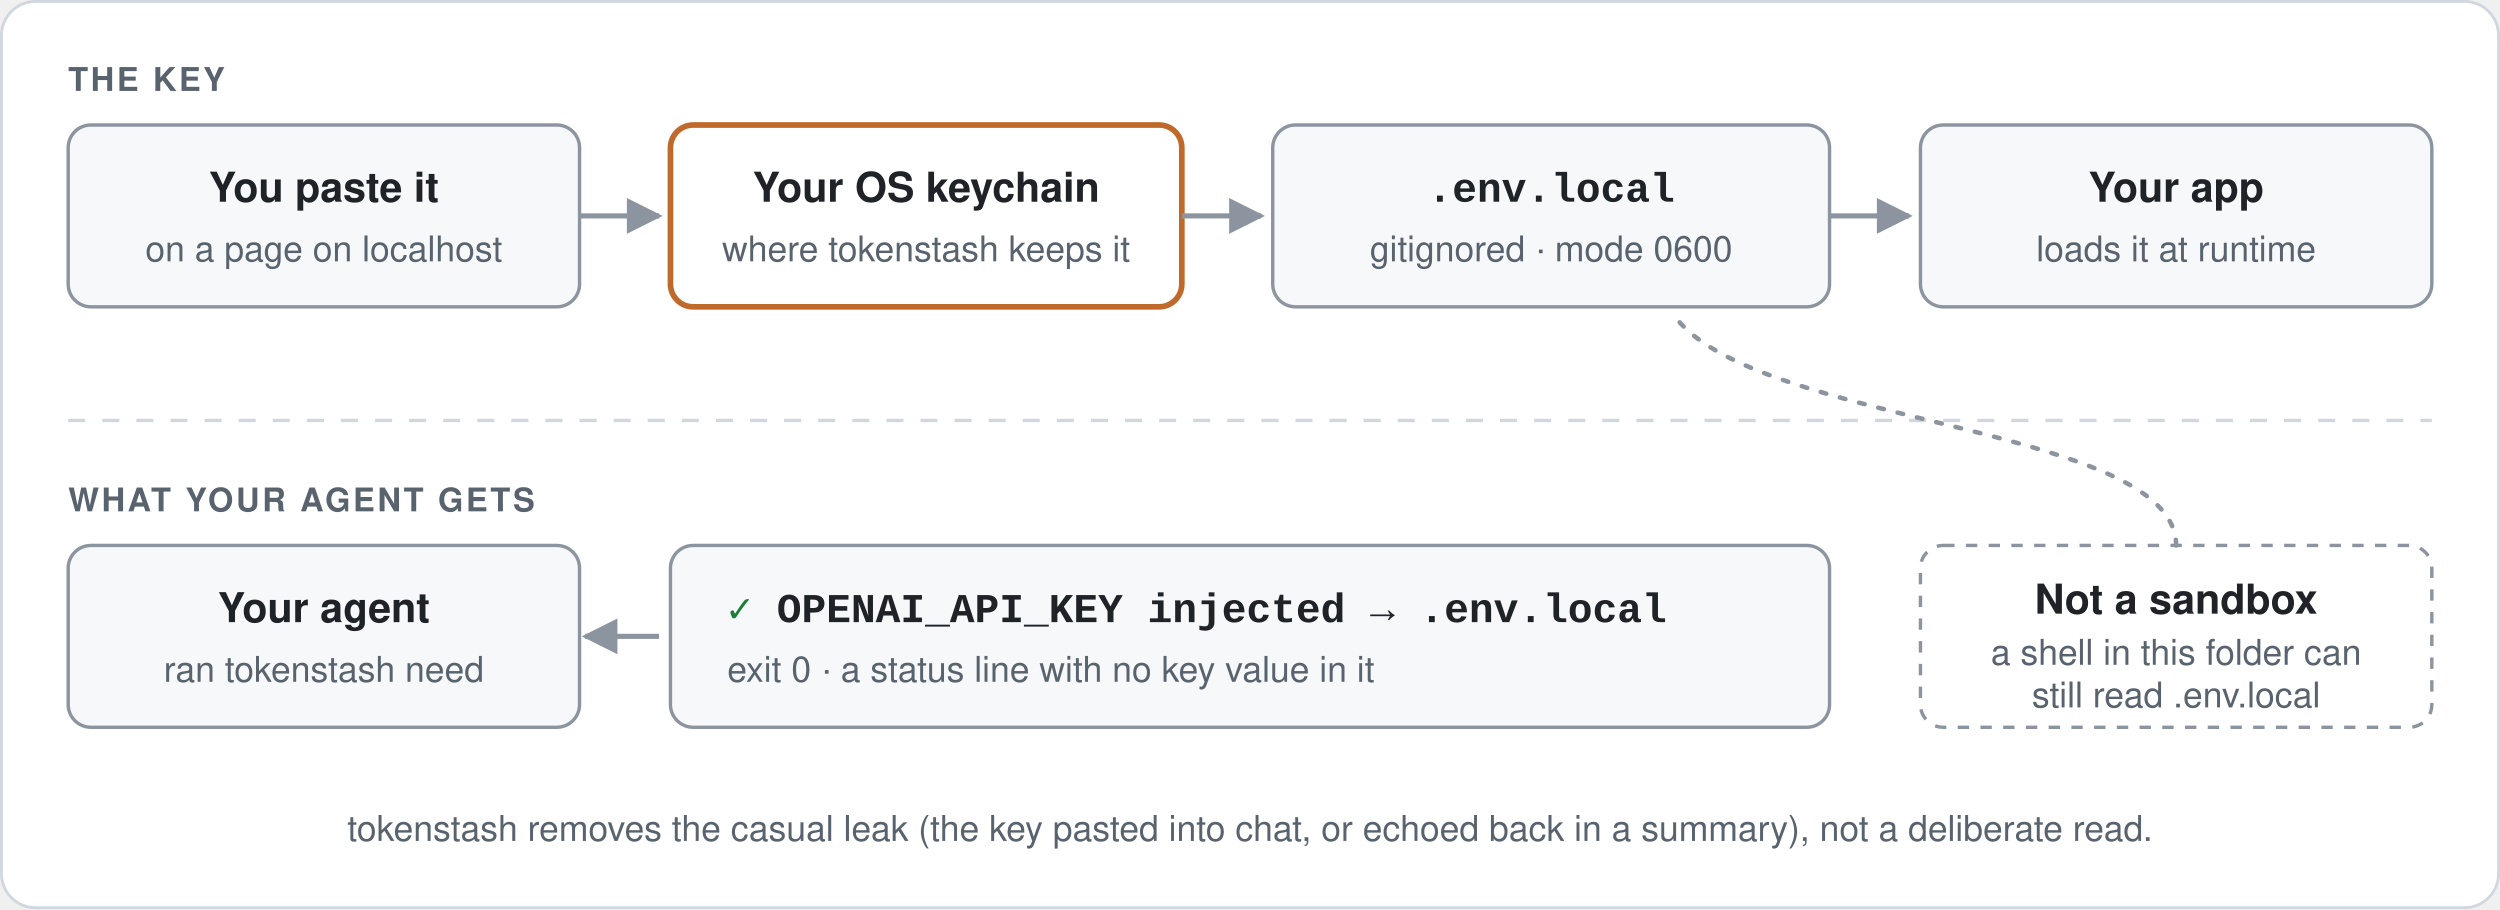
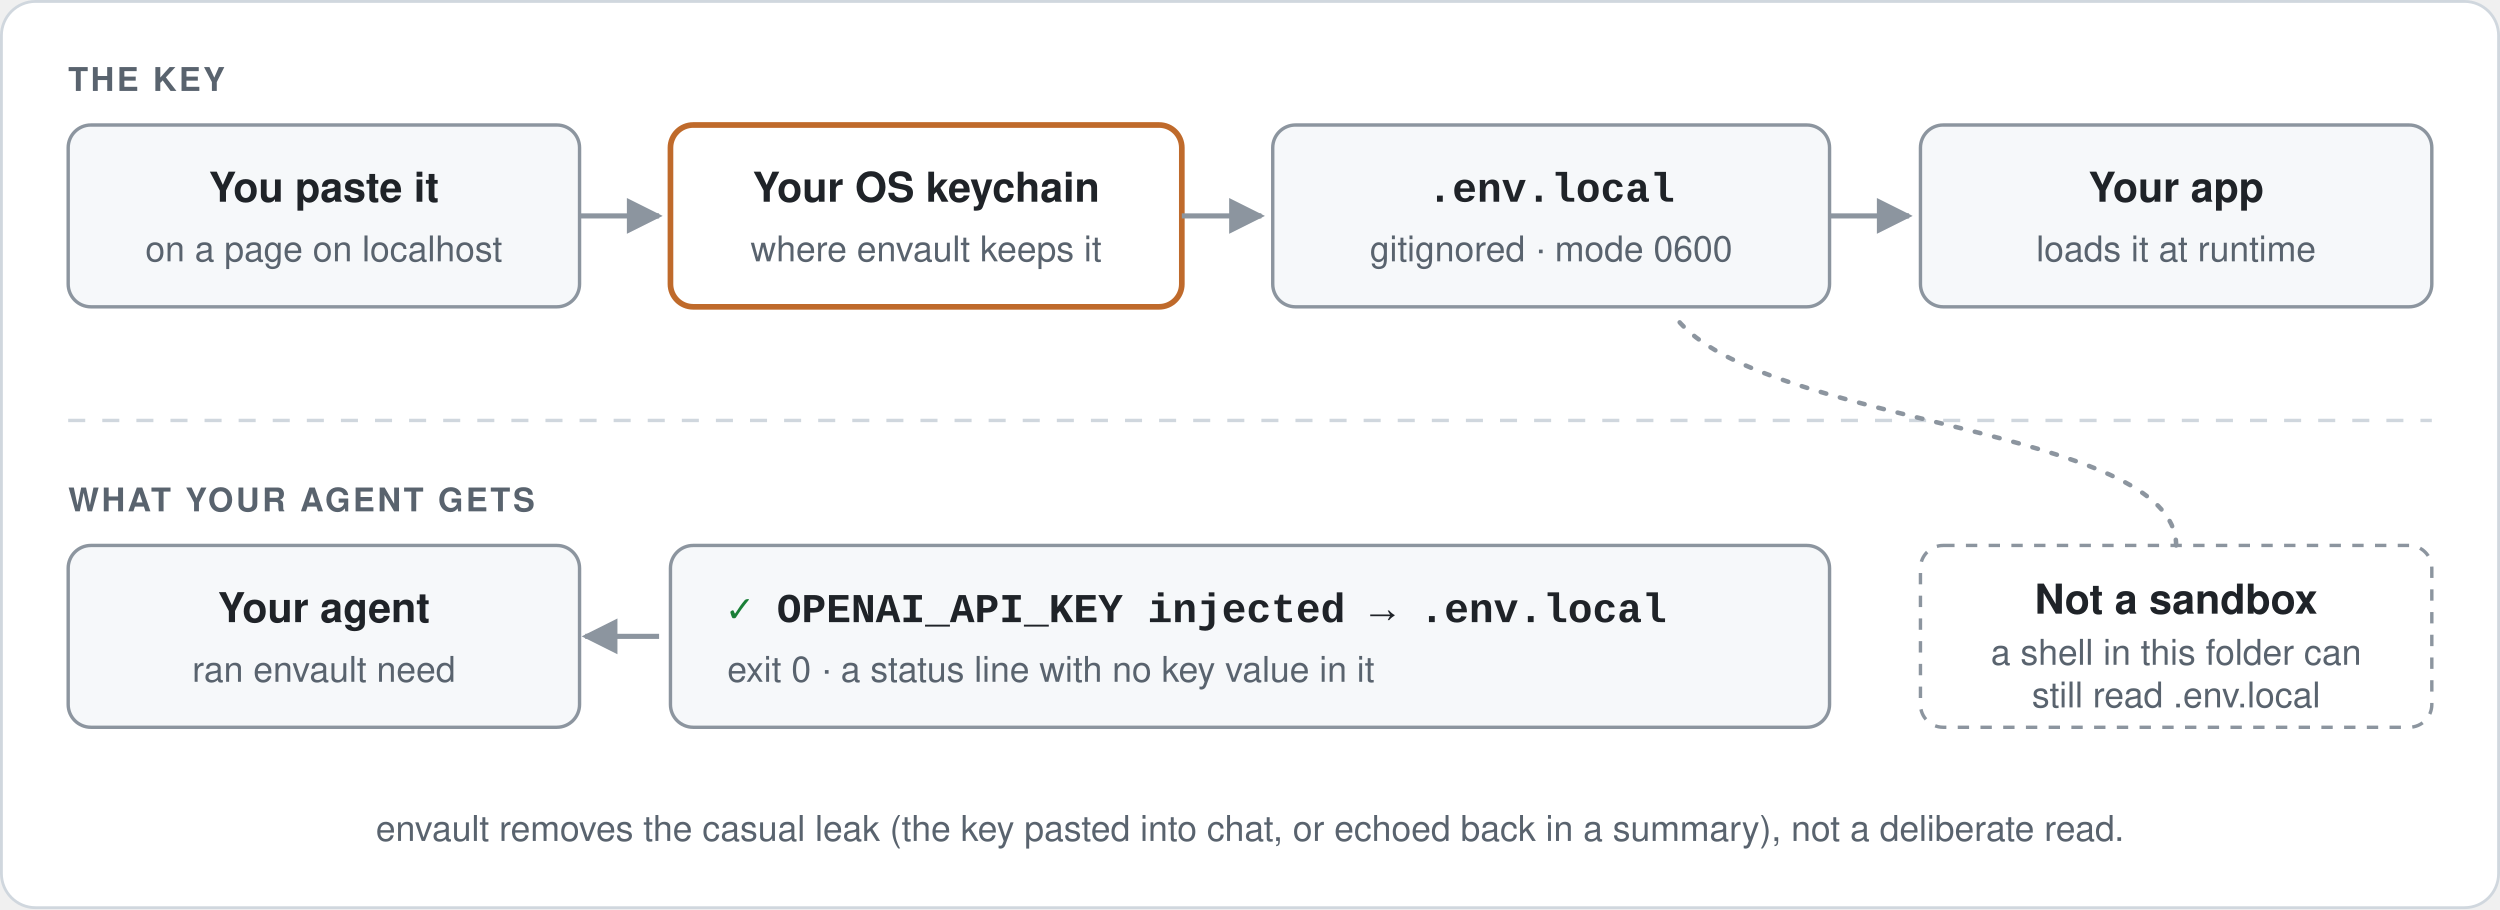
<svg xmlns="http://www.w3.org/2000/svg" viewBox="0 0 880 320" width="880" height="320" role="img" aria-labelledby="t d">
  <defs>
    <marker id="ah" viewBox="0 0 10 10" refX="9" refY="5" markerWidth="7" markerHeight="7" orient="auto">
      <path d="M0,0 L10,5 L0,10 z" class="head" />
    </marker>
  </defs>
  <style>
    text { font-family: -apple-system, BlinkMacSystemFont, "Segoe UI", Helvetica, Arial, sans-serif; }
    .mono { font-family: ui-monospace, SFMono-Regular, "SF Mono", Menlo, Consolas, "Liberation Mono", monospace; }
    .panel { fill: #FFFFFF; stroke: #D0D7DE; }
    .box   { fill: #F6F8FA; stroke: #8C959F; stroke-width: 1.2; }
    .tbox  { fill: #FFFFFF; stroke: #BF6A2B; stroke-width: 2; }
    .note  { fill: none; stroke: #8C959F; stroke-width: 1.2; stroke-dasharray: 4 4; }
    .h     { font-size: 14.5px; font-weight: 600; fill: #1F2328; }
    .s     { font-size: 12.5px; fill: #59636E; }
    .sec   { font-size: 11.5px; font-weight: 600; letter-spacing: 0.08em; fill: #59636E; }
    .okt   { fill: #1A7F37; }
    .line  { stroke: #8C959F; stroke-width: 1.8; fill: none; }
    .div   { stroke: #D0D7DE; stroke-width: 1.2; stroke-dasharray: 6 6; }
    .dot   { stroke: #8C959F; stroke-width: 1.6; fill: none; stroke-dasharray: 2 5; stroke-linecap: round; }
    .head  { fill: #8C959F; }
    @media (prefers-color-scheme: dark) {
      .panel { fill: #0D1117; stroke: #3D444D; }
      .box   { fill: #161B22; stroke: #6E7681; }
      .tbox  { fill: #0D1117; stroke: #E08A4B; }
      .note  { stroke: #6E7681; }
      .h     { fill: #E6EDF3; }
      .s, .sec { fill: #9198A1; }
      .okt   { fill: #3FB950; }
      .line  { stroke: #6E7681; }
      .div   { stroke: #3D444D; }
      .dot   { stroke: #6E7681; }
      .head  { fill: #6E7681; }
    }
  </style>
  <rect class="panel" x="0.5" y="0.5" width="879" height="319" rx="12" />
  <text class="sec" x="24" y="32">THE KEY</text>
  <rect class="box" x="24" y="44" width="180" height="64" rx="8" />
  <text class="h" x="114" y="71" text-anchor="middle">You paste it</text>
  <text class="s" x="114" y="92" text-anchor="middle">on a page on localhost</text>
  <line class="line" x1="204" y1="76" x2="232" y2="76" marker-end="url(#ah)" />
  <rect class="tbox" x="236" y="44" width="180" height="64" rx="8" />
  <text class="h" x="326" y="71" text-anchor="middle">Your OS keychain</text>
-   <text class="s" x="326" y="92" text-anchor="middle">where tokenstash keeps it</text>
+   <text class="s" x="326" y="92" text-anchor="middle">where envault keeps it</text>
  <line class="line" x1="416" y1="76" x2="444" y2="76" marker-end="url(#ah)" />
  <rect class="box" x="448" y="44" width="196" height="64" rx="8" />
  <text class="h mono" x="546" y="71" text-anchor="middle">.env.local</text>
  <text class="s" x="546" y="92" text-anchor="middle">gitignored · mode 0600</text>
  <line class="line" x1="644" y1="76" x2="672" y2="76" marker-end="url(#ah)" />
  <rect class="box" x="676" y="44" width="180" height="64" rx="8" />
  <text class="h" x="766" y="71" text-anchor="middle">Your app</text>
  <text class="s" x="766" y="92" text-anchor="middle">loads it at runtime</text>
  <line class="div" x1="24" y1="148" x2="856" y2="148" />
  <text class="sec" x="24" y="180">WHAT YOUR AGENT GETS</text>
  <rect class="box" x="24" y="192" width="180" height="64" rx="8" />
  <text class="h" x="114" y="219" text-anchor="middle">Your agent</text>
-   <text class="s" x="114" y="240" text-anchor="middle">ran tokenstash need</text>
+   <text class="s" x="114" y="240" text-anchor="middle">ran envault need</text>
  <line class="line" x1="232" y1="224" x2="206" y2="224" marker-end="url(#ah)" />
  <rect class="box" x="236" y="192" width="408" height="64" rx="8" />
  <text class="h mono" x="256" y="219">
    <tspan class="okt">✓</tspan> OPENAI_API_KEY injected → .env.local</text>
  <text class="s" x="256" y="240">exit 0 · a status line with no key value in it</text>
  <rect class="note" x="676" y="192" width="180" height="64" rx="8" />
  <text class="h" x="766" y="216" text-anchor="middle">Not a sandbox</text>
  <text class="s" x="766" y="234" text-anchor="middle">a shell in this folder can</text>
  <text class="s" x="766" y="249" text-anchor="middle">still read .env.local</text>
  <path class="dot" d="M766,192 C 766,150 620,150 590,112" />
-   <text class="s" x="440" y="296" text-anchor="middle">tokenstash removes the casual leak (the key pasted into chat, or echoed back in a summary), not a deliberate read.</text>
+   <text class="s" x="440" y="296" text-anchor="middle">envault removes the casual leak (the key pasted into chat, or echoed back in a summary), not a deliberate read.</text>
</svg>
